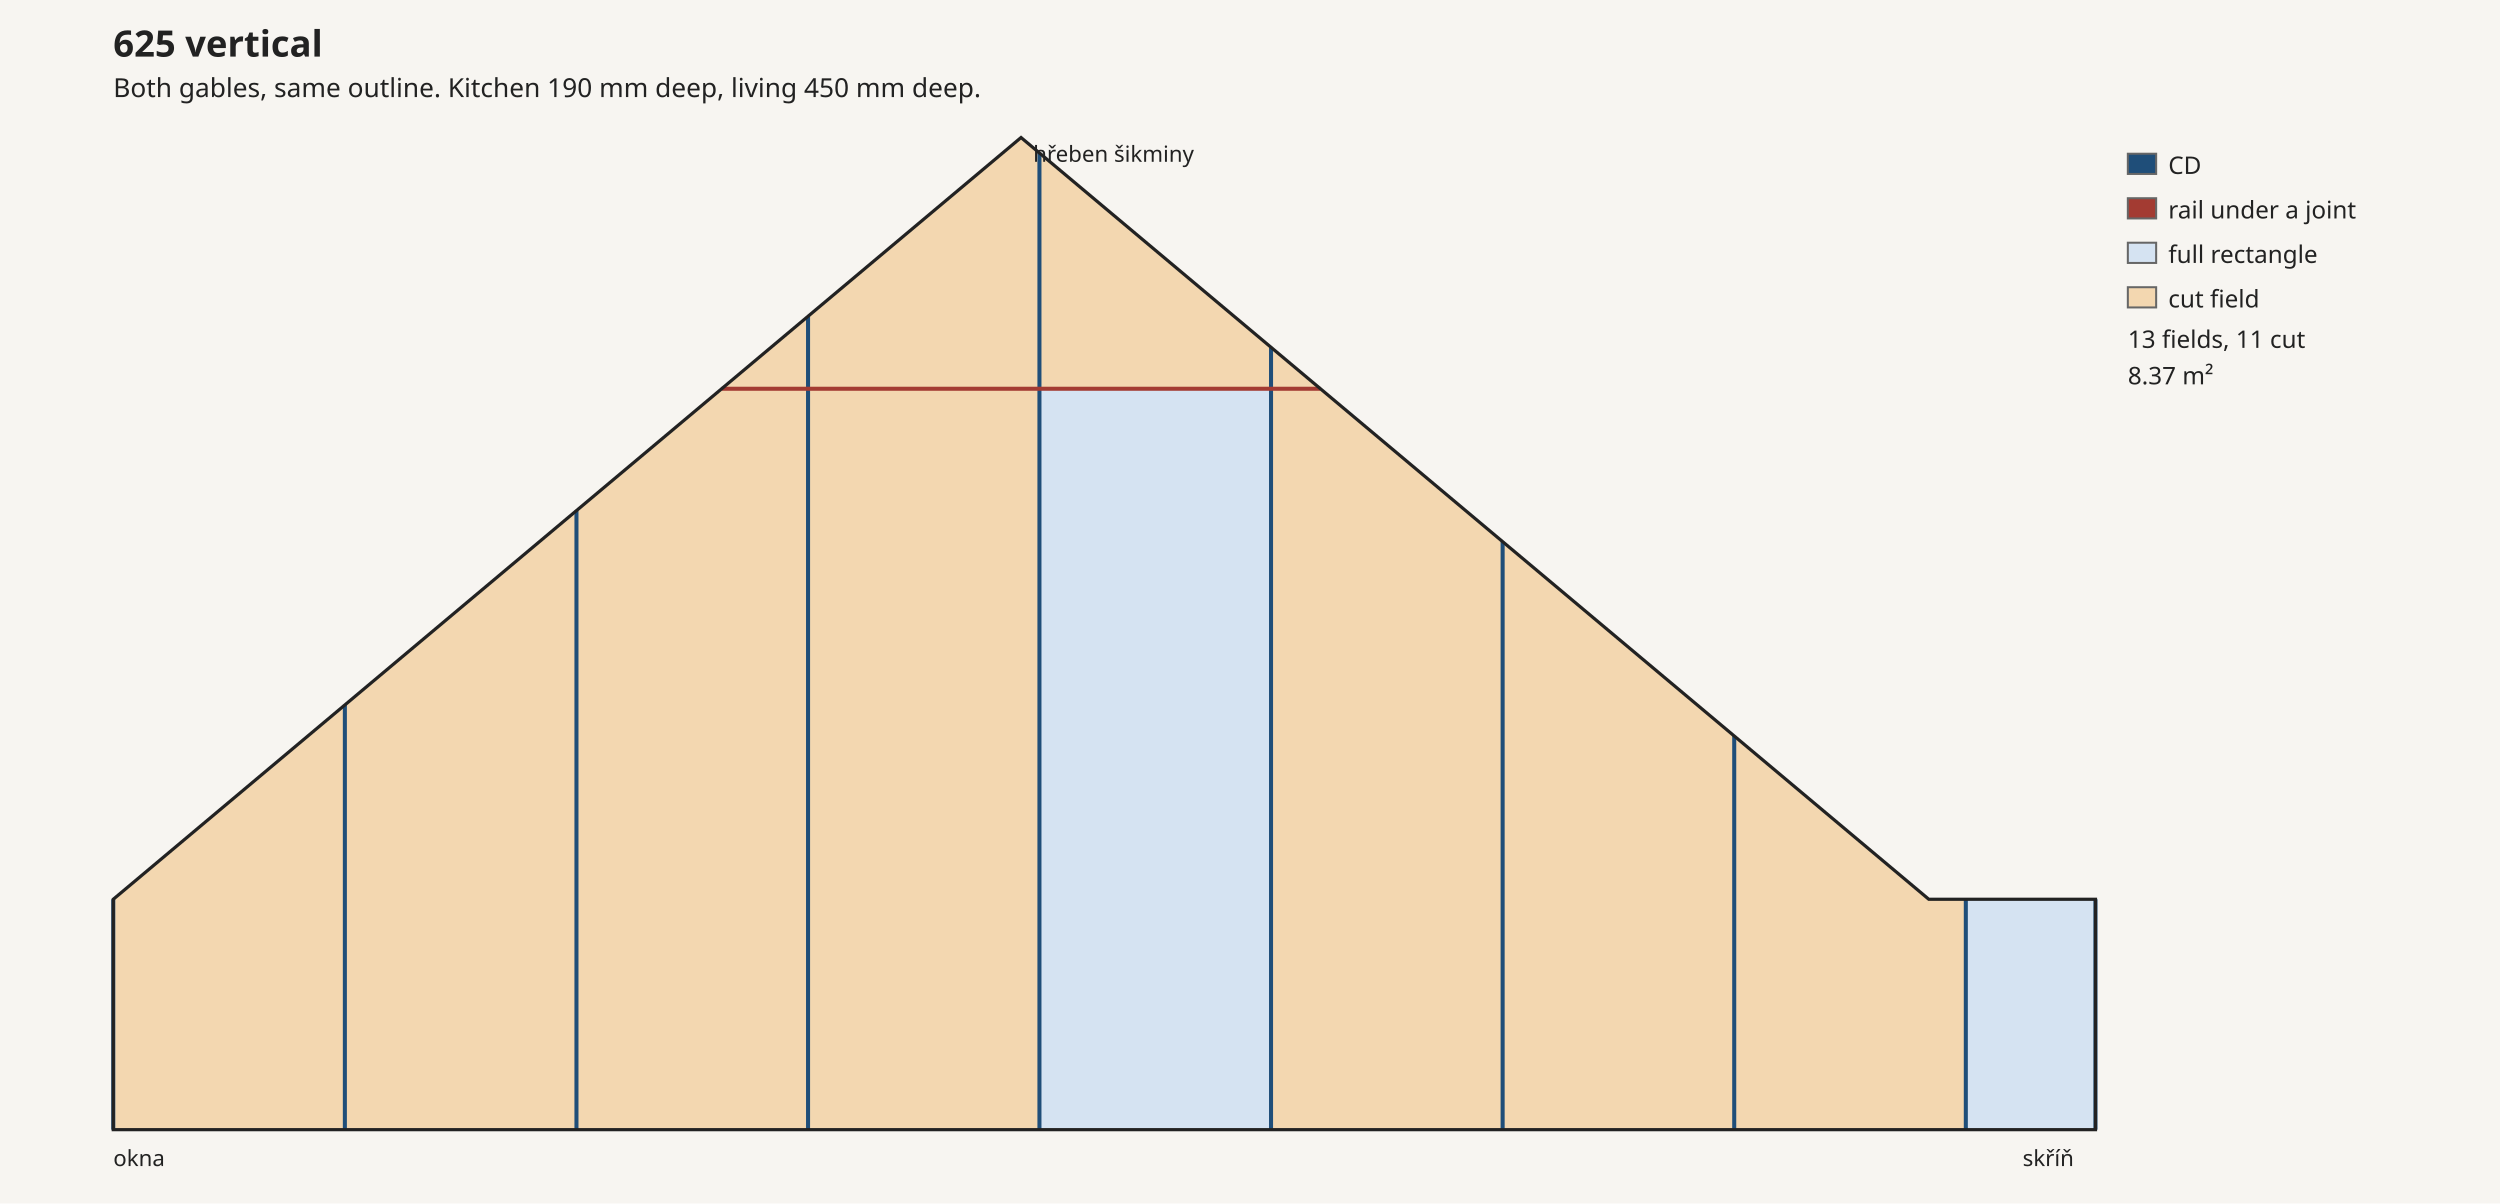
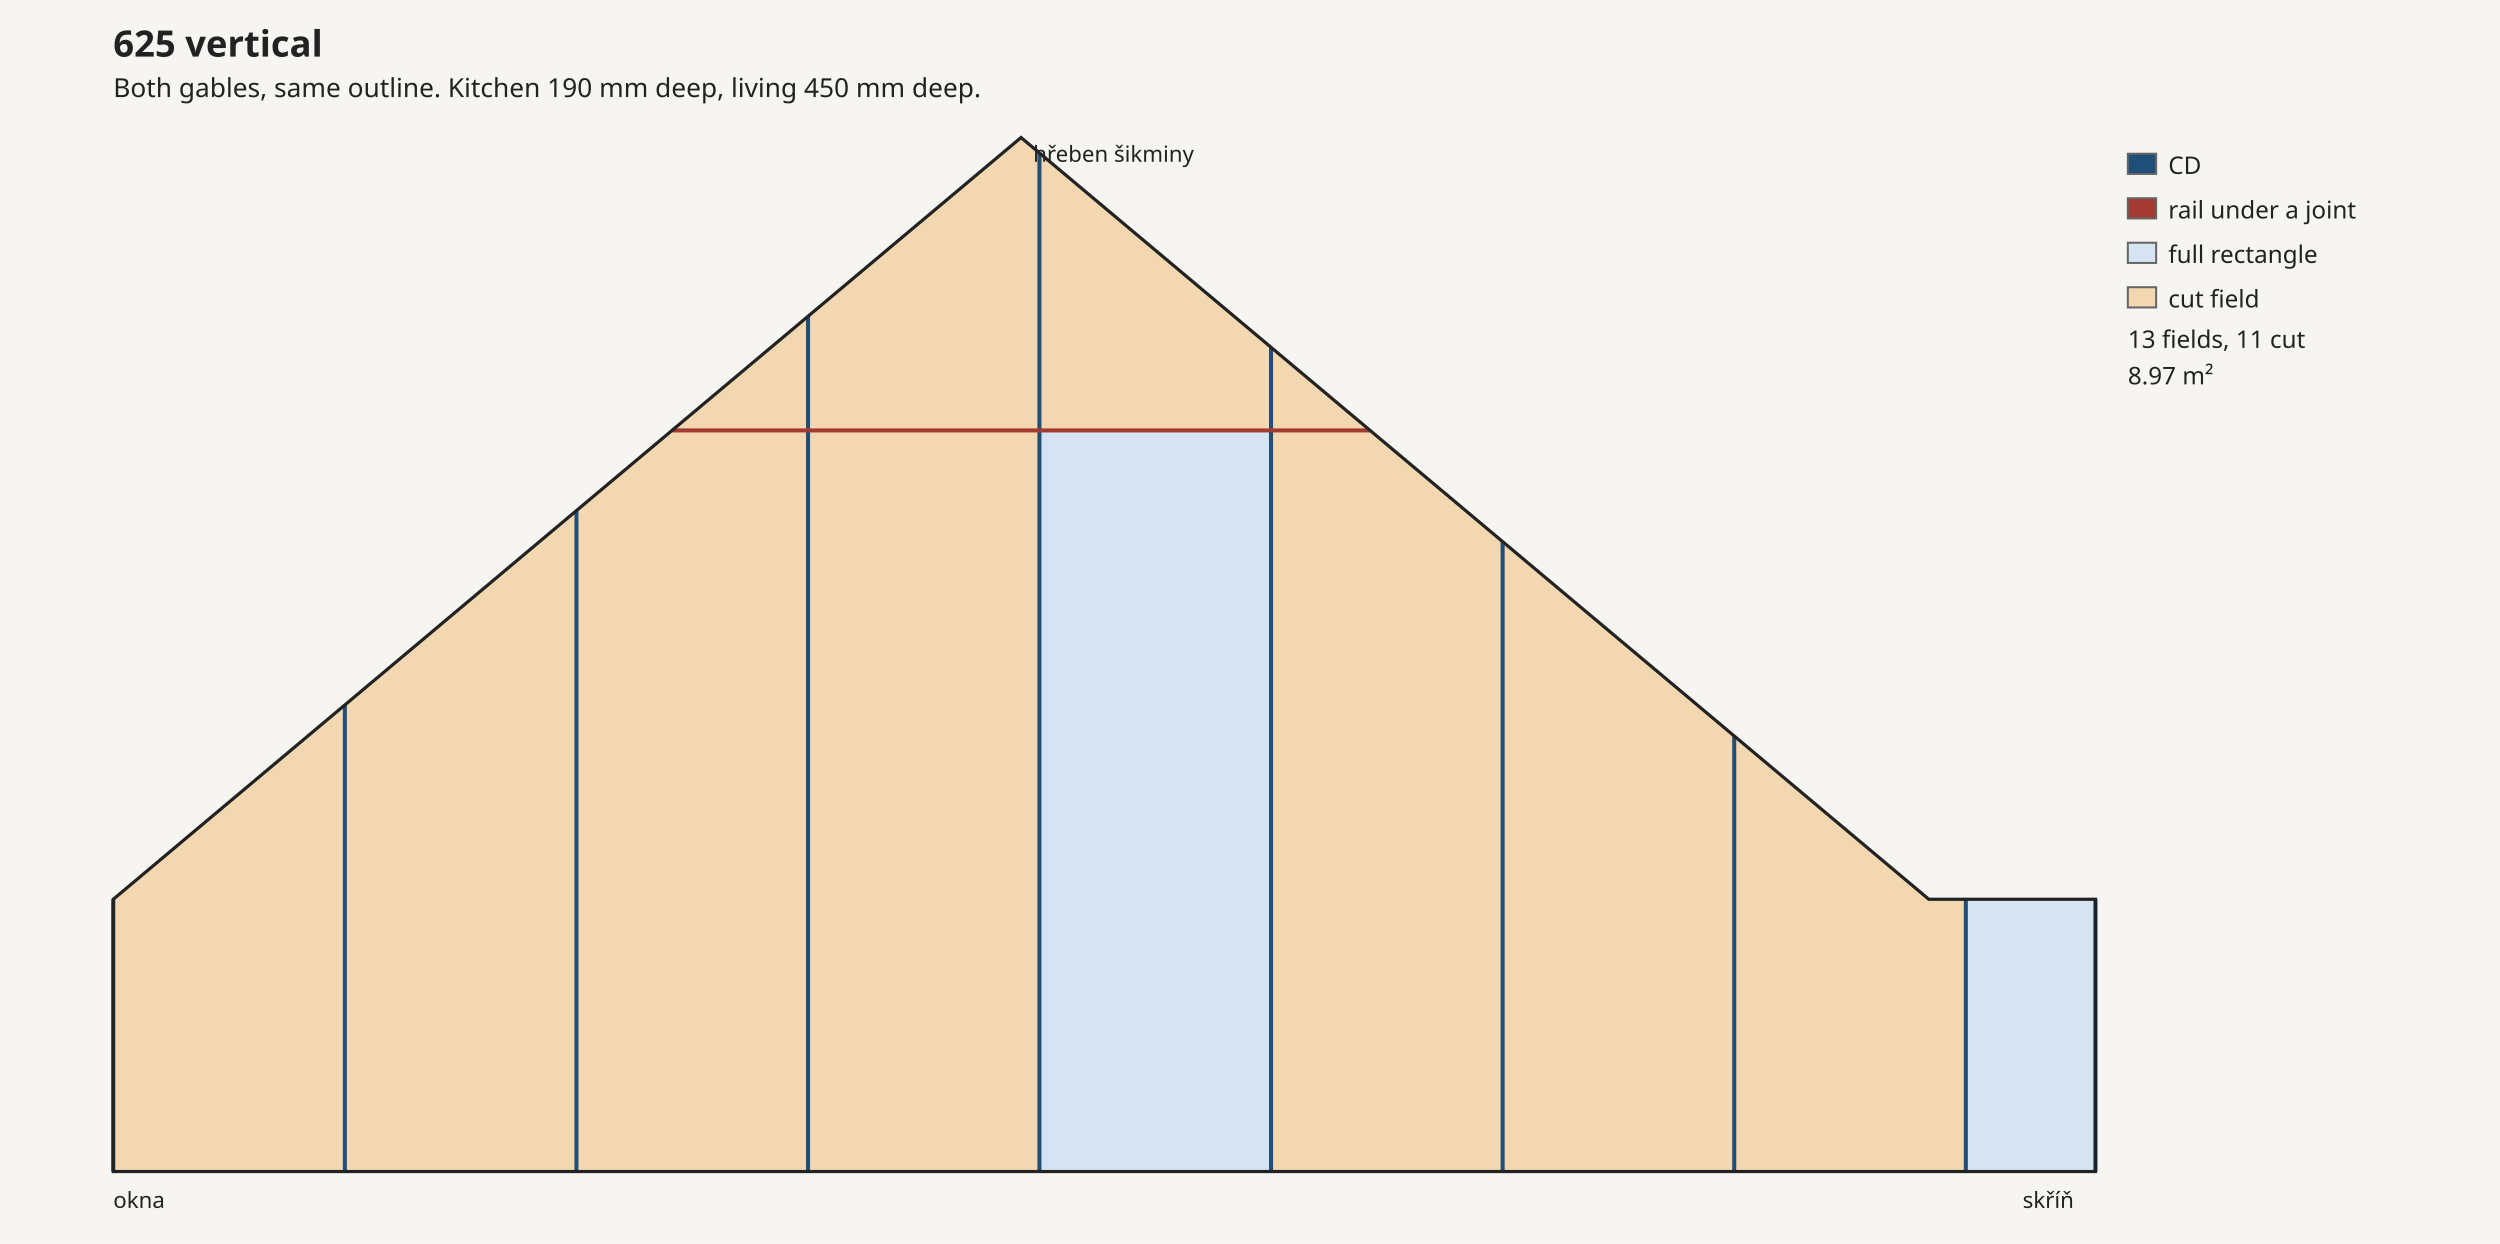
- <svg xmlns="http://www.w3.org/2000/svg" width="1236" height="595" viewBox="0 0 1236 595">
+ <svg xmlns="http://www.w3.org/2000/svg" width="1236" height="615" viewBox="0 0 1236 615">
  <rect width="100%" height="100%" fill="#f7f5f1" />
  <style>text{font-family:system-ui,sans-serif;fill:#222}</style>
  <text x="56.0" y="28" font-size="18" font-weight="600">625 vertical</text>
  <text x="56.0" y="48" font-size="13">Both gables, same outline. Kitchen 190 mm deep, living 450 mm deep.</text>
-   <polygon points="56.0,558.5 170.5,558.5 170.5,348.5 56.0,444.6" fill="#f3d7b0" stroke="#8a8175" stroke-width="0.6" />
-   <polygon points="170.5,558.5 285.0,558.5 285.0,252.4 170.5,348.5" fill="#f3d7b0" stroke="#8a8175" stroke-width="0.6" />
-   <polygon points="285.0,558.5 356.8,558.5 399.5,558.5 399.5,192.2 356.8,192.2 285.0,252.4" fill="#f3d7b0" stroke="#8a8175" stroke-width="0.6" />
-   <polygon points="356.8,192.2 399.5,192.2 399.5,156.4" fill="#f3d7b0" stroke="#8a8175" stroke-width="0.6" />
-   <polygon points="399.5,558.5 504.8,558.5 513.9,558.5 513.9,192.2 504.8,192.2 399.5,192.2" fill="#f3d7b0" stroke="#8a8175" stroke-width="0.6" />
-   <polygon points="399.5,192.2 504.8,192.2 513.9,192.2 513.9,75.7 504.8,68.0 399.5,156.4" fill="#f3d7b0" stroke="#8a8175" stroke-width="0.6" />
-   <polygon points="513.9,558.5 628.4,558.5 628.4,192.2 513.9,192.2" fill="#d5e3f2" stroke="#8a8175" stroke-width="0.6" />
-   <polygon points="513.9,192.2 628.4,192.2 628.4,171.8 513.9,75.7" fill="#f3d7b0" stroke="#8a8175" stroke-width="0.6" />
-   <polygon points="628.4,558.5 652.8,558.5 742.9,558.5 742.9,267.8 652.8,192.2 628.4,192.2" fill="#f3d7b0" stroke="#8a8175" stroke-width="0.6" />
-   <polygon points="628.4,192.2 652.8,192.2 628.4,171.8" fill="#f3d7b0" stroke="#8a8175" stroke-width="0.6" />
-   <polygon points="742.9,558.5 857.4,558.5 857.4,363.9 742.9,267.8" fill="#f3d7b0" stroke="#8a8175" stroke-width="0.6" />
-   <polygon points="857.4,558.5 953.6,558.5 971.9,558.5 971.9,444.6 953.6,444.6 857.4,363.9" fill="#f3d7b0" stroke="#8a8175" stroke-width="0.6" />
-   <polygon points="971.9,558.5 1036.0,558.5 1036.0,444.6 971.9,444.6" fill="#d5e3f2" stroke="#8a8175" stroke-width="0.6" />
-   <line x1="56.0" y1="558.5" x2="56.0" y2="444.6" stroke="#1f4e79" stroke-width="2" />
-   <line x1="170.5" y1="558.5" x2="170.5" y2="348.5" stroke="#1f4e79" stroke-width="2" />
-   <line x1="285.0" y1="558.5" x2="285.0" y2="252.4" stroke="#1f4e79" stroke-width="2" />
-   <line x1="399.5" y1="558.5" x2="399.5" y2="156.4" stroke="#1f4e79" stroke-width="2" />
-   <line x1="513.9" y1="558.5" x2="513.9" y2="75.7" stroke="#1f4e79" stroke-width="2" />
-   <line x1="628.4" y1="558.5" x2="628.4" y2="171.8" stroke="#1f4e79" stroke-width="2" />
-   <line x1="742.9" y1="558.5" x2="742.9" y2="267.8" stroke="#1f4e79" stroke-width="2" />
-   <line x1="857.4" y1="558.5" x2="857.4" y2="363.9" stroke="#1f4e79" stroke-width="2" />
-   <line x1="971.9" y1="558.5" x2="971.9" y2="444.6" stroke="#1f4e79" stroke-width="2" />
-   <line x1="1036.0" y1="558.5" x2="1036.0" y2="444.6" stroke="#1f4e79" stroke-width="2" />
-   <line x1="356.8" y1="192.2" x2="652.8" y2="192.2" stroke="#a33b32" stroke-width="2" />
-   <polygon points="56.0,558.5 1036.0,558.5 1036.0,444.6 953.6,444.6 504.8,68.0 56.0,444.6" fill="none" stroke="#222" stroke-width="1.6" />
-   <text x="56.0" y="576.5" font-size="11">okna</text>
-   <text x="1000.0" y="576.5" font-size="11">skříň</text>
+   <polygon points="56.0,579.2 170.5,579.2 170.5,348.5 56.0,444.6" fill="#f3d7b0" stroke="#8a8175" stroke-width="0.6" />
+   <polygon points="170.5,579.2 285.0,579.2 285.0,252.4 170.5,348.5" fill="#f3d7b0" stroke="#8a8175" stroke-width="0.6" />
+   <polygon points="285.0,579.2 332.2,579.2 399.5,579.2 399.5,212.8 332.2,212.8 285.0,252.4" fill="#f3d7b0" stroke="#8a8175" stroke-width="0.6" />
+   <polygon points="332.2,212.8 399.5,212.8 399.5,156.4" fill="#f3d7b0" stroke="#8a8175" stroke-width="0.6" />
+   <polygon points="399.5,579.2 504.8,579.2 513.9,579.2 513.9,212.8 504.8,212.8 399.5,212.8" fill="#f3d7b0" stroke="#8a8175" stroke-width="0.6" />
+   <polygon points="399.5,212.8 504.8,212.8 513.9,212.8 513.9,75.7 504.8,68.0 399.5,156.4" fill="#f3d7b0" stroke="#8a8175" stroke-width="0.6" />
+   <polygon points="513.9,579.2 628.4,579.2 628.4,212.8 513.9,212.8" fill="#d5e3f2" stroke="#8a8175" stroke-width="0.6" />
+   <polygon points="513.9,212.8 628.4,212.8 628.4,171.8 513.9,75.7" fill="#f3d7b0" stroke="#8a8175" stroke-width="0.6" />
+   <polygon points="628.4,579.2 677.4,579.2 742.9,579.2 742.9,267.8 677.4,212.8 628.4,212.8" fill="#f3d7b0" stroke="#8a8175" stroke-width="0.6" />
+   <polygon points="628.4,212.8 677.4,212.8 628.4,171.8" fill="#f3d7b0" stroke="#8a8175" stroke-width="0.6" />
+   <polygon points="742.9,579.2 857.4,579.2 857.4,363.9 742.9,267.8" fill="#f3d7b0" stroke="#8a8175" stroke-width="0.6" />
+   <polygon points="857.4,579.2 953.6,579.2 971.9,579.2 971.9,444.6 953.6,444.6 857.4,363.9" fill="#f3d7b0" stroke="#8a8175" stroke-width="0.6" />
+   <polygon points="971.9,579.2 1036.0,579.2 1036.0,444.6 971.9,444.6" fill="#d5e3f2" stroke="#8a8175" stroke-width="0.6" />
+   <line x1="56.0" y1="579.2" x2="56.0" y2="444.6" stroke="#1f4e79" stroke-width="2" />
+   <line x1="170.5" y1="579.2" x2="170.5" y2="348.5" stroke="#1f4e79" stroke-width="2" />
+   <line x1="285.0" y1="579.2" x2="285.0" y2="252.4" stroke="#1f4e79" stroke-width="2" />
+   <line x1="399.5" y1="579.2" x2="399.5" y2="156.4" stroke="#1f4e79" stroke-width="2" />
+   <line x1="513.9" y1="579.2" x2="513.9" y2="75.7" stroke="#1f4e79" stroke-width="2" />
+   <line x1="628.4" y1="579.2" x2="628.4" y2="171.8" stroke="#1f4e79" stroke-width="2" />
+   <line x1="742.9" y1="579.2" x2="742.9" y2="267.8" stroke="#1f4e79" stroke-width="2" />
+   <line x1="857.4" y1="579.2" x2="857.4" y2="363.9" stroke="#1f4e79" stroke-width="2" />
+   <line x1="971.9" y1="579.2" x2="971.9" y2="444.6" stroke="#1f4e79" stroke-width="2" />
+   <line x1="1036.0" y1="579.2" x2="1036.0" y2="444.6" stroke="#1f4e79" stroke-width="2" />
+   <line x1="332.2" y1="212.8" x2="677.4" y2="212.8" stroke="#a33b32" stroke-width="2" />
+   <polygon points="56.0,579.2 1036.0,579.2 1036.0,444.6 953.6,444.6 504.8,68.0 56.0,444.6" fill="none" stroke="#222" stroke-width="1.6" />
+   <text x="56.0" y="597.2" font-size="11">okna</text>
+   <text x="1000.0" y="597.2" font-size="11">skříň</text>
  <text x="510.8" y="80.0" font-size="11">hřeben šikminy</text>
  <rect x="1052.0" y="76.0" width="14" height="10" fill="#1f4e79" stroke="#666" />
  <text x="1072.0" y="86.0" font-size="12">CD</text>
  <rect x="1052.0" y="98.0" width="14" height="10" fill="#a33b32" stroke="#666" />
  <text x="1072.0" y="108.0" font-size="12">rail under a joint</text>
  <rect x="1052.0" y="120.0" width="14" height="10" fill="#d5e3f2" stroke="#666" />
  <text x="1072.0" y="130.0" font-size="12">full rectangle</text>
  <rect x="1052.0" y="142.0" width="14" height="10" fill="#f3d7b0" stroke="#666" />
  <text x="1072.0" y="152.0" font-size="12">cut field</text>
  <text x="1052.0" y="172.0" font-size="12">13 fields, 11 cut</text>
-   <text x="1052.0" y="190.0" font-size="12">8.37 m²</text>
+   <text x="1052.0" y="190.0" font-size="12">8.97 m²</text>
</svg>
